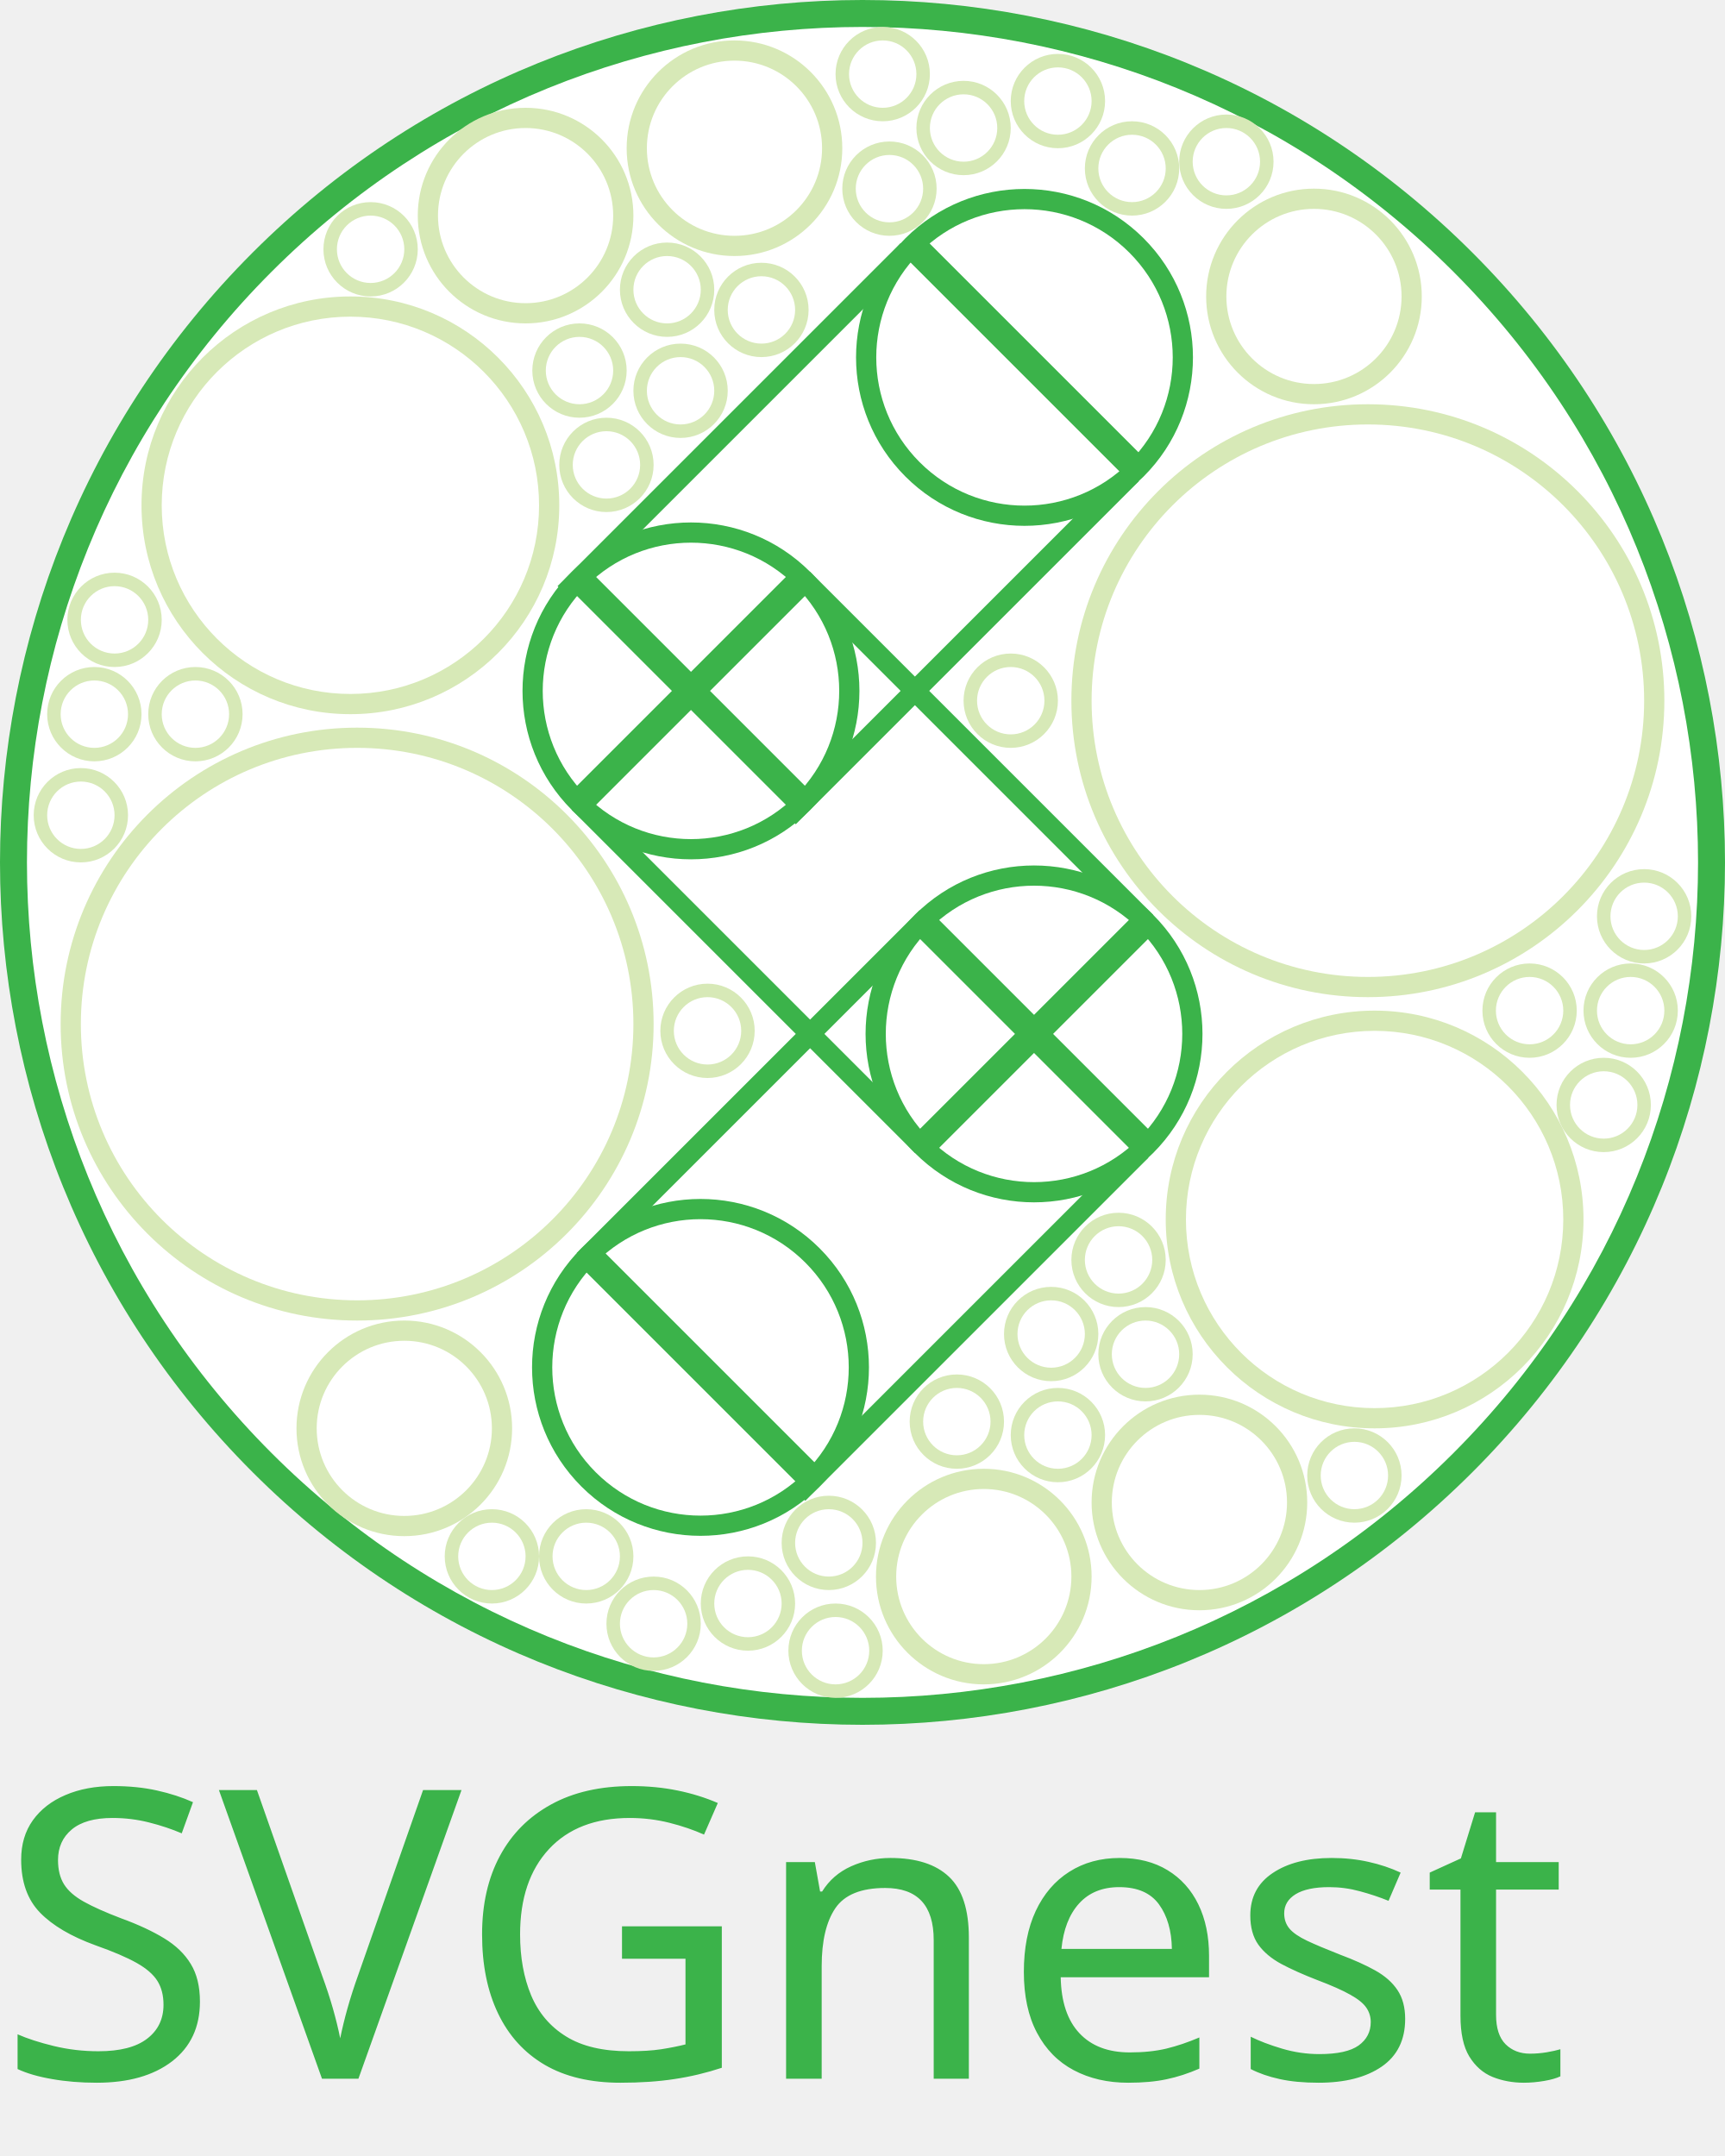
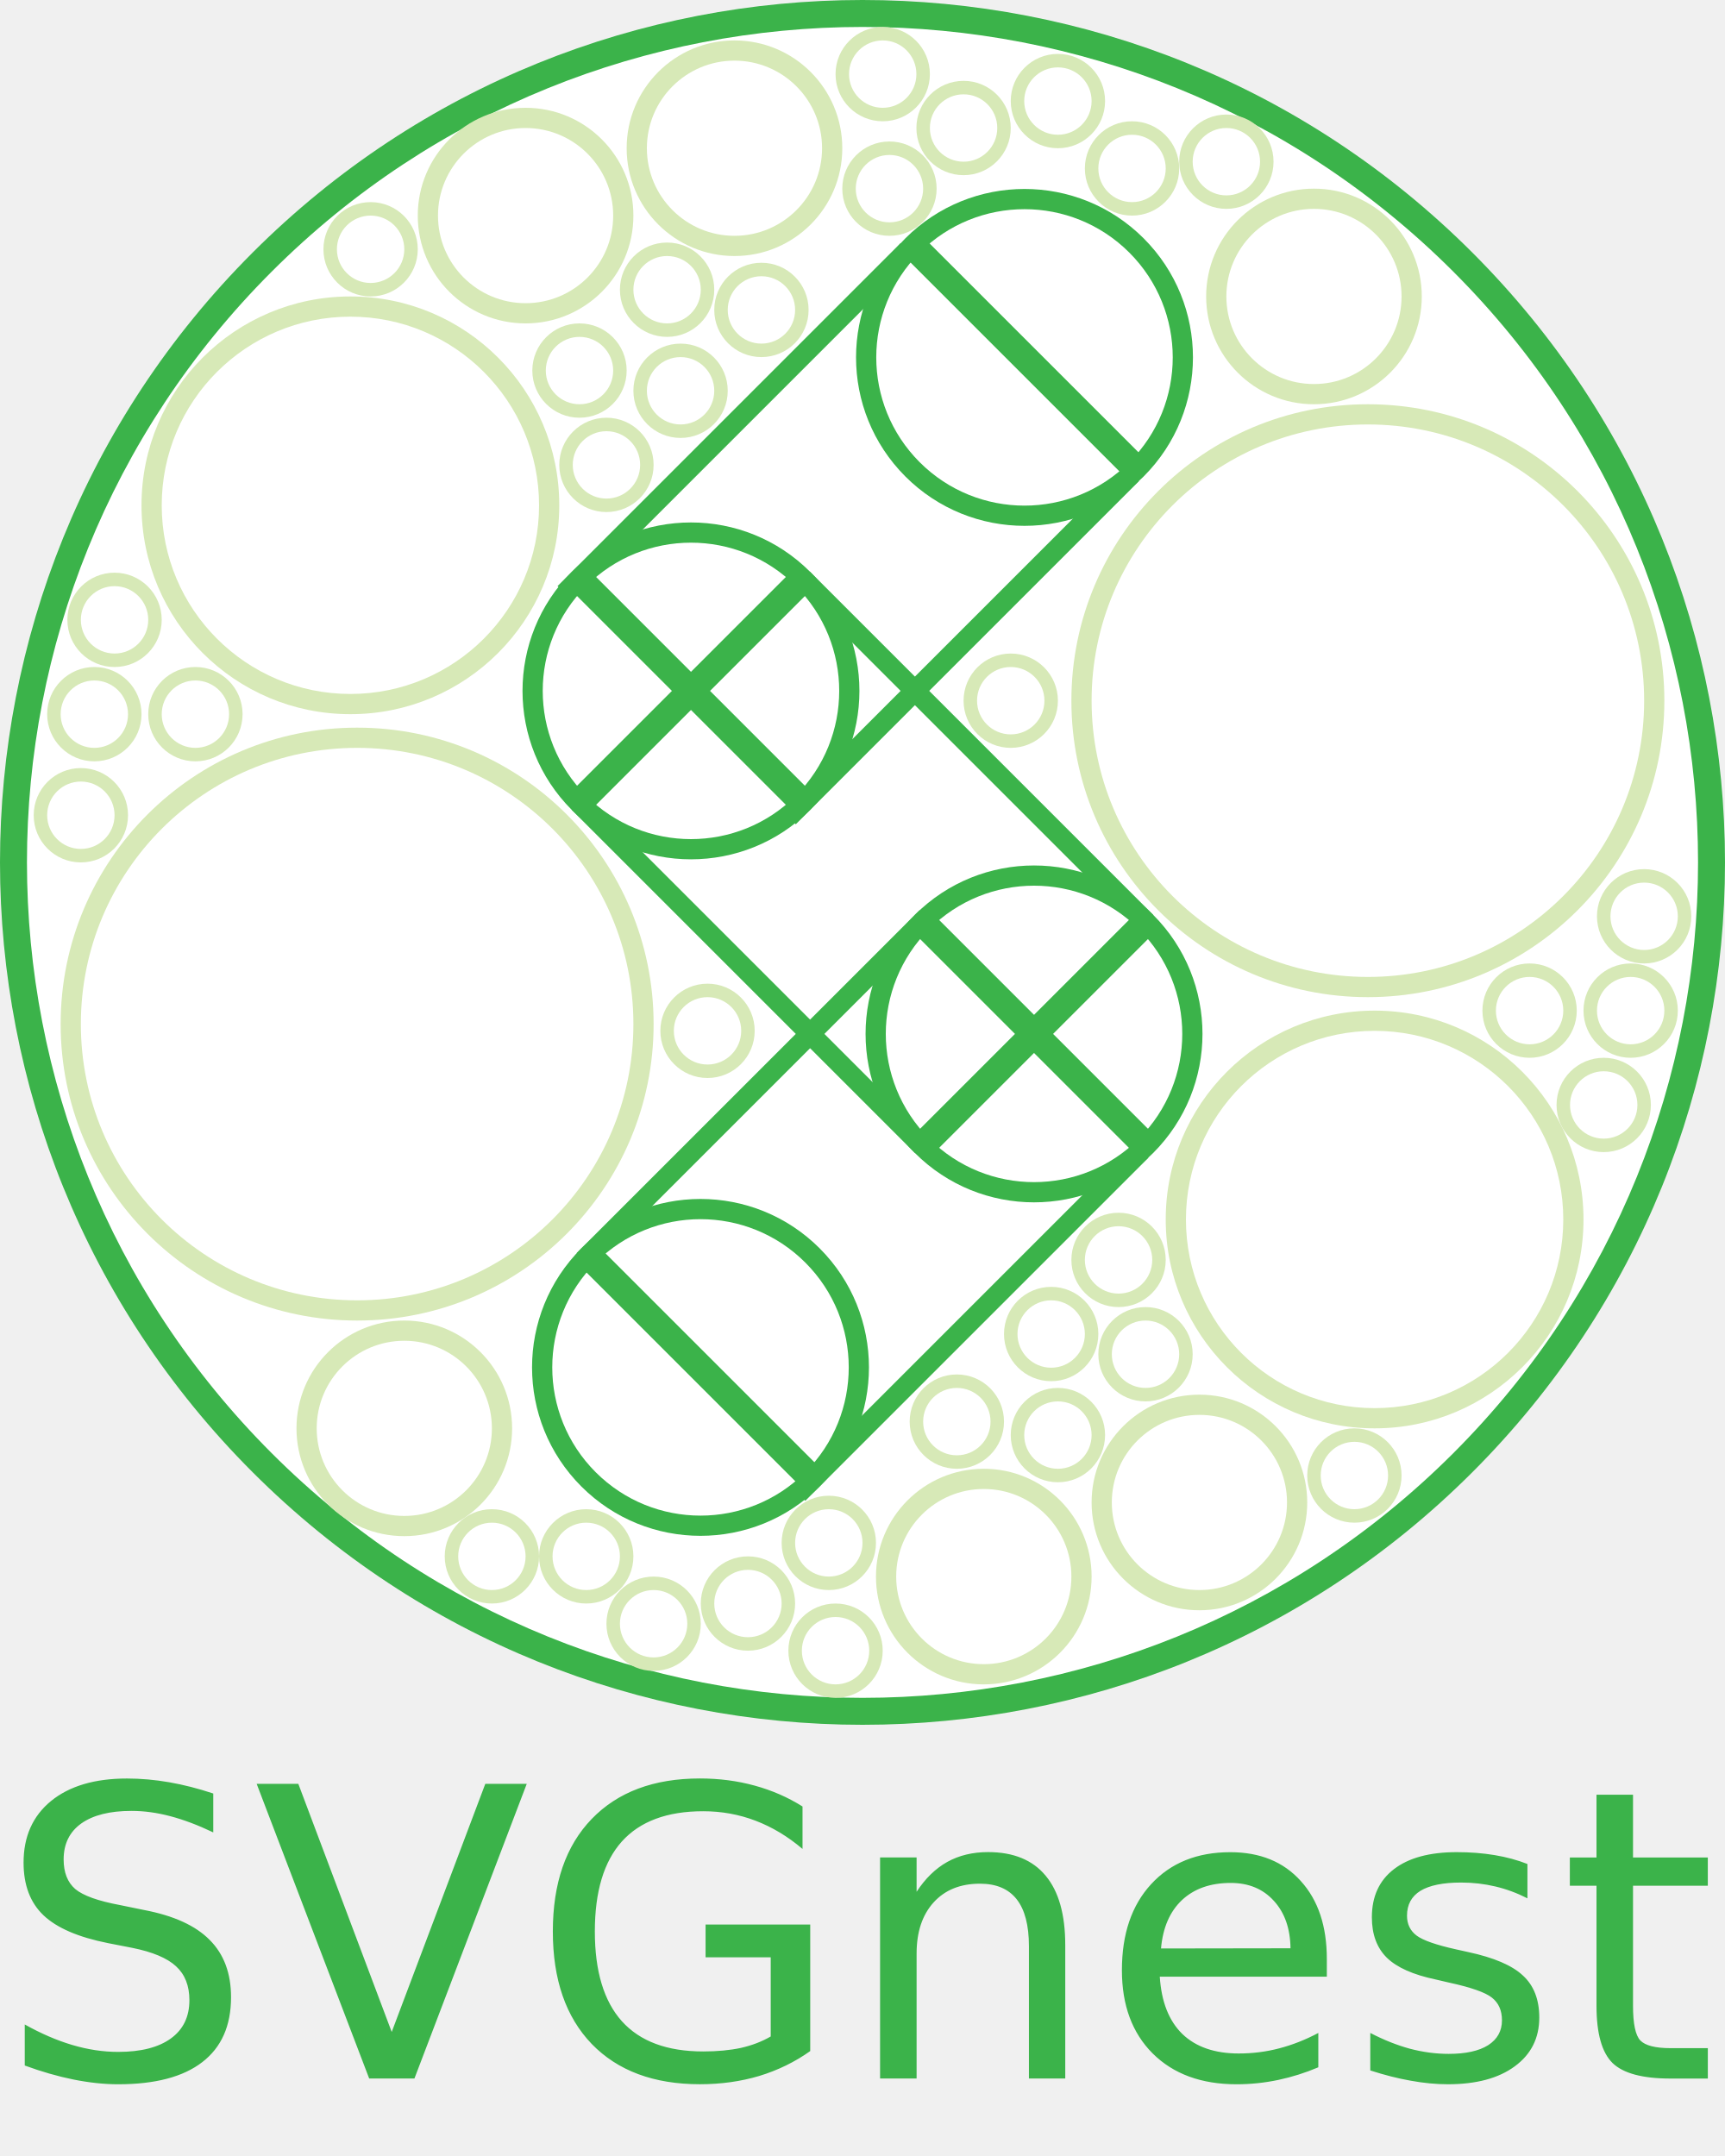
<svg xmlns="http://www.w3.org/2000/svg" width="256" height="320" version="1.1" viewBox="0 0 256 320">
  <g transform="rotate(-45,128,128)">
    <circle cx="128" cy="128" r="128" fill="#3bb34a" />
    <circle cx="128" cy="128" r="124" fill="#fff" />
    <g fill="#3bb34a">
      <circle cx="58" cy="164" r="25" />
      <circle cx="128" cy="92" r="25" />
      <circle cx="128" cy="164" r="25" />
      <circle cx="198" cy="92" r="25" />
    </g>
    <g fill="#fff">
      <circle cx="58" cy="164" r="22" />
      <circle cx="128" cy="164" r="22" />
      <circle cx="128" cy="92" r="22" />
      <circle cx="198" cy="92" r="22" />
    </g>
    <g fill="#3bb34a">
      <rect x="196" y="68" width="4" height="48" />
      <rect x="103" y="92" width="3" height="72" />
      <rect x="126" y="140" width="4" height="48" />
      <rect x="104" y="90" width="48" height="4" />
      <rect x="150" y="92" width="3" height="72" />
      <rect x="104" y="162" width="48" height="4" />
      <rect x="57" y="139" width="72" height="3" />
      <rect x="56" y="140" width="4" height="48" />
      <rect x="55" y="186" width="72" height="3" />
      <rect x="125" y="114" width="72" height="3" />
      <rect x="126" y="68" width="4" height="48" />
      <rect x="125" y="67" width="72" height="3" />
    </g>
  </g>
  <g fill="#d7e9b7">
    <circle cx="53" cy="152" r="44" />
    <circle cx="203" cy="104" r="44" />
    <circle cx="52" cy="75" r="31" />
    <circle cx="204" cy="181" r="31" />
    <circle cx="78" cy="32" r="16" />
    <circle cx="109" cy="22" r="16" />
    <circle cx="195" cy="44" r="16" />
    <circle cx="178" cy="223" r="16" />
    <circle cx="146" cy="234" r="16" />
    <circle cx="60" cy="212" r="16" />
    <circle cx="55" cy="37" r="7" />
    <circle cx="99" cy="43" r="7" />
    <circle cx="86" cy="55" r="7" />
    <circle cx="101" cy="58" r="7" />
    <circle cx="113" cy="46" r="7" />
    <circle cx="90" cy="69" r="7" />
    <circle cx="132" cy="28" r="7" />
    <circle cx="131" cy="11" r="7" />
    <circle cx="143" cy="19" r="7" />
    <circle cx="157" cy="15" r="7" />
    <circle cx="168" cy="25" r="7" />
    <circle cx="182" cy="24" r="7" />
    <circle cx="150" cy="104" r="7" />
    <circle cx="105" cy="153" r="7" />
    <circle cx="227" cy="150" r="7" />
    <circle cx="242" cy="150" r="7" />
    <circle cx="238" cy="164" r="7" />
    <circle cx="201" cy="219" r="7" />
    <circle cx="123" cy="229" r="7" />
    <circle cx="124" cy="245" r="7" />
    <circle cx="111" cy="238" r="7" />
    <circle cx="97" cy="241" r="7" />
    <circle cx="87" cy="231" r="7" />
    <circle cx="73" cy="231" r="7" />
    <circle cx="170" cy="201" r="7" />
    <circle cx="166" cy="187" r="7" />
    <circle cx="156" cy="198" r="7" />
    <circle cx="142" cy="211" r="7" />
    <circle cx="157" cy="213" r="7" />
    <circle cx="244" cy="136" r="7" />
    <circle cx="12" cy="121" r="7" />
    <circle cx="14" cy="106" r="7" />
    <circle cx="17" cy="92" r="7" />
    <circle cx="29" cy="106" r="7" />
  </g>
  <g fill="#fff">
    <circle cx="53" cy="152" r="41" />
    <circle cx="203" cy="104" r="41" />
    <circle cx="52" cy="75" r="28" />
    <circle cx="204" cy="181" r="28" />
    <circle cx="78" cy="32" r="13" />
    <circle cx="109" cy="22" r="13" />
    <circle cx="195" cy="44" r="13" />
    <circle cx="178" cy="223" r="13" />
    <circle cx="146" cy="234" r="13" />
    <circle cx="60" cy="212" r="13" />
    <circle cx="55" cy="37" r="5" />
    <circle cx="99" cy="43" r="5" />
    <circle cx="86" cy="55" r="5" />
    <circle cx="101" cy="58" r="5" />
    <circle cx="113" cy="46" r="5" />
    <circle cx="90" cy="69" r="5" />
    <circle cx="132" cy="28" r="5" />
    <circle cx="131" cy="11" r="5" />
    <circle cx="143" cy="19" r="5" />
    <circle cx="157" cy="15" r="5" />
    <circle cx="168" cy="25" r="5" />
    <circle cx="182" cy="24" r="5" />
    <circle cx="150" cy="104" r="5" />
    <circle cx="105" cy="153" r="5" />
    <circle cx="227" cy="150" r="5" />
    <circle cx="242" cy="150" r="5" />
    <circle cx="238" cy="164" r="5" />
    <circle cx="201" cy="219" r="5" />
    <circle cx="123" cy="229" r="5" />
    <circle cx="124" cy="245" r="5" />
    <circle cx="111" cy="238" r="5" />
    <circle cx="97" cy="241" r="5" />
    <circle cx="87" cy="231" r="5" />
    <circle cx="73" cy="231" r="5" />
    <circle cx="170" cy="201" r="5" />
    <circle cx="166" cy="187" r="5" />
    <circle cx="156" cy="198" r="5" />
    <circle cx="142" cy="211" r="5" />
    <circle cx="157" cy="213" r="5" />
    <circle cx="244" cy="136" r="5" />
    <circle cx="12" cy="121" r="5" />
    <circle cx="14" cy="106" r="5" />
    <circle cx="17" cy="92" r="5" />
    <circle cx="29" cy="106" r="5" />
  </g>
-   <text x="-0.455" y="308.531" fill="#3bb34a" font-size="60px" xml:space="preserve">
-     <tspan x="-0.455" y="308.531" font-family="FontAwesome" font-size="60px">SVGnest</tspan>
-   </text>
+   <path d="m31.65 266.2v5.771q-3.369-1.611-6.357-2.402-2.988-0.791-5.771-0.791-4.834 0-7.471 1.875-2.607 1.875-2.607 5.332 0 2.9 1.729 4.395 1.758 1.465 6.621 2.373l3.574 0.732q6.621 1.26 9.756 4.453 3.164 3.164 3.164 8.496 0 6.357-4.277 9.639-4.248 3.281-12.48 3.281-3.105 0-6.621-0.703-3.486-0.703-7.236-2.08v-6.094q3.604 2.021 7.061 3.047 3.457 1.025 6.797 1.025 5.068 0 7.822-1.992 2.754-1.992 2.754-5.684 0-3.223-1.992-5.039-1.963-1.816-6.475-2.725l-3.604-0.703q-6.621-1.318-9.58-4.131t-2.959-7.822q0-5.801 4.072-9.141 4.102-3.34 11.28-3.34 3.076 0 6.27 0.557 3.193 0.557 6.533 1.67zm23.14 42.3-16.7-43.74h6.182l13.86 36.83 13.89-36.83h6.152l-16.67 43.74zm59.59-6.24v-11.75h-9.668v-4.863h15.53v18.78q-3.428 2.432-7.559 3.691-4.131 1.23-8.818 1.23-10.25 0-16.05-5.977-5.771-6.006-5.771-16.7 0-10.72 5.771-16.7 5.801-6.006 16.05-6.006 4.277 0 8.115 1.055 3.867 1.055 7.119 3.105v6.299q-3.281-2.783-6.973-4.189-3.691-1.406-7.764-1.406-8.027 0-12.07 4.482-4.014 4.482-4.014 13.36 0 8.848 4.014 13.33 4.043 4.482 12.07 4.482 3.135 0 5.596-0.527 2.461-0.557 4.424-1.699zm43.71-13.56v19.8h-5.391v-19.63q0-4.658-1.816-6.973-1.816-2.314-5.449-2.314-4.365 0-6.885 2.783-2.52 2.783-2.52 7.588v18.54h-5.42v-32.81h5.42v5.098q1.934-2.959 4.541-4.424 2.637-1.465 6.064-1.465 5.654 0 8.555 3.516 2.9 3.486 2.9 10.28zm38.82 2.051v2.637h-24.79q0.352 5.566 3.34 8.496 3.018 2.9 8.379 2.9 3.105 0 6.006-0.762 2.93-0.762 5.801-2.285v5.098q-2.9 1.23-5.947 1.875-3.047 0.644-6.182 0.644-7.852 0-12.45-4.57-4.57-4.57-4.57-12.36 0-8.057 4.336-12.77 4.365-4.746 11.75-4.746 6.621 0 10.46 4.277 3.867 4.248 3.867 11.57zm-5.391-1.582q-0.059-4.424-2.49-7.061-2.402-2.637-6.387-2.637-4.512 0-7.236 2.549-2.695 2.549-3.105 7.178zm35.16-12.51v5.098q-2.285-1.172-4.746-1.758t-5.098-0.586q-4.014 0-6.035 1.23-1.992 1.23-1.992 3.691 0 1.875 1.436 2.959 1.436 1.055 5.771 2.021l1.846 0.41q5.742 1.23 8.145 3.486 2.432 2.227 2.432 6.24 0 4.57-3.633 7.236-3.604 2.666-9.932 2.666-2.637 0-5.508-0.527-2.842-0.498-6.006-1.523v-5.566q2.988 1.553 5.889 2.344 2.9 0.762 5.742 0.762 3.809 0 5.859-1.289 2.051-1.318 2.051-3.691 0-2.197-1.494-3.369-1.465-1.172-6.475-2.256l-1.875-0.439q-5.01-1.055-7.236-3.223-2.227-2.197-2.227-6.006 0-4.629 3.281-7.148 3.281-2.52 9.316-2.52 2.988 0 5.625 0.44 2.637 0.439 4.863 1.318zm15.67-10.28v9.316h11.1v4.189h-11.1v17.81q0 4.014 1.084 5.156 1.113 1.143 4.482 1.143h5.537v4.512h-5.537q-6.24 0-8.613-2.314-2.373-2.344-2.373-8.496v-17.81h-3.955v-4.189h3.955v-9.316z" fill="#3bb34a" aria-label="SVGnest" />
</svg>
